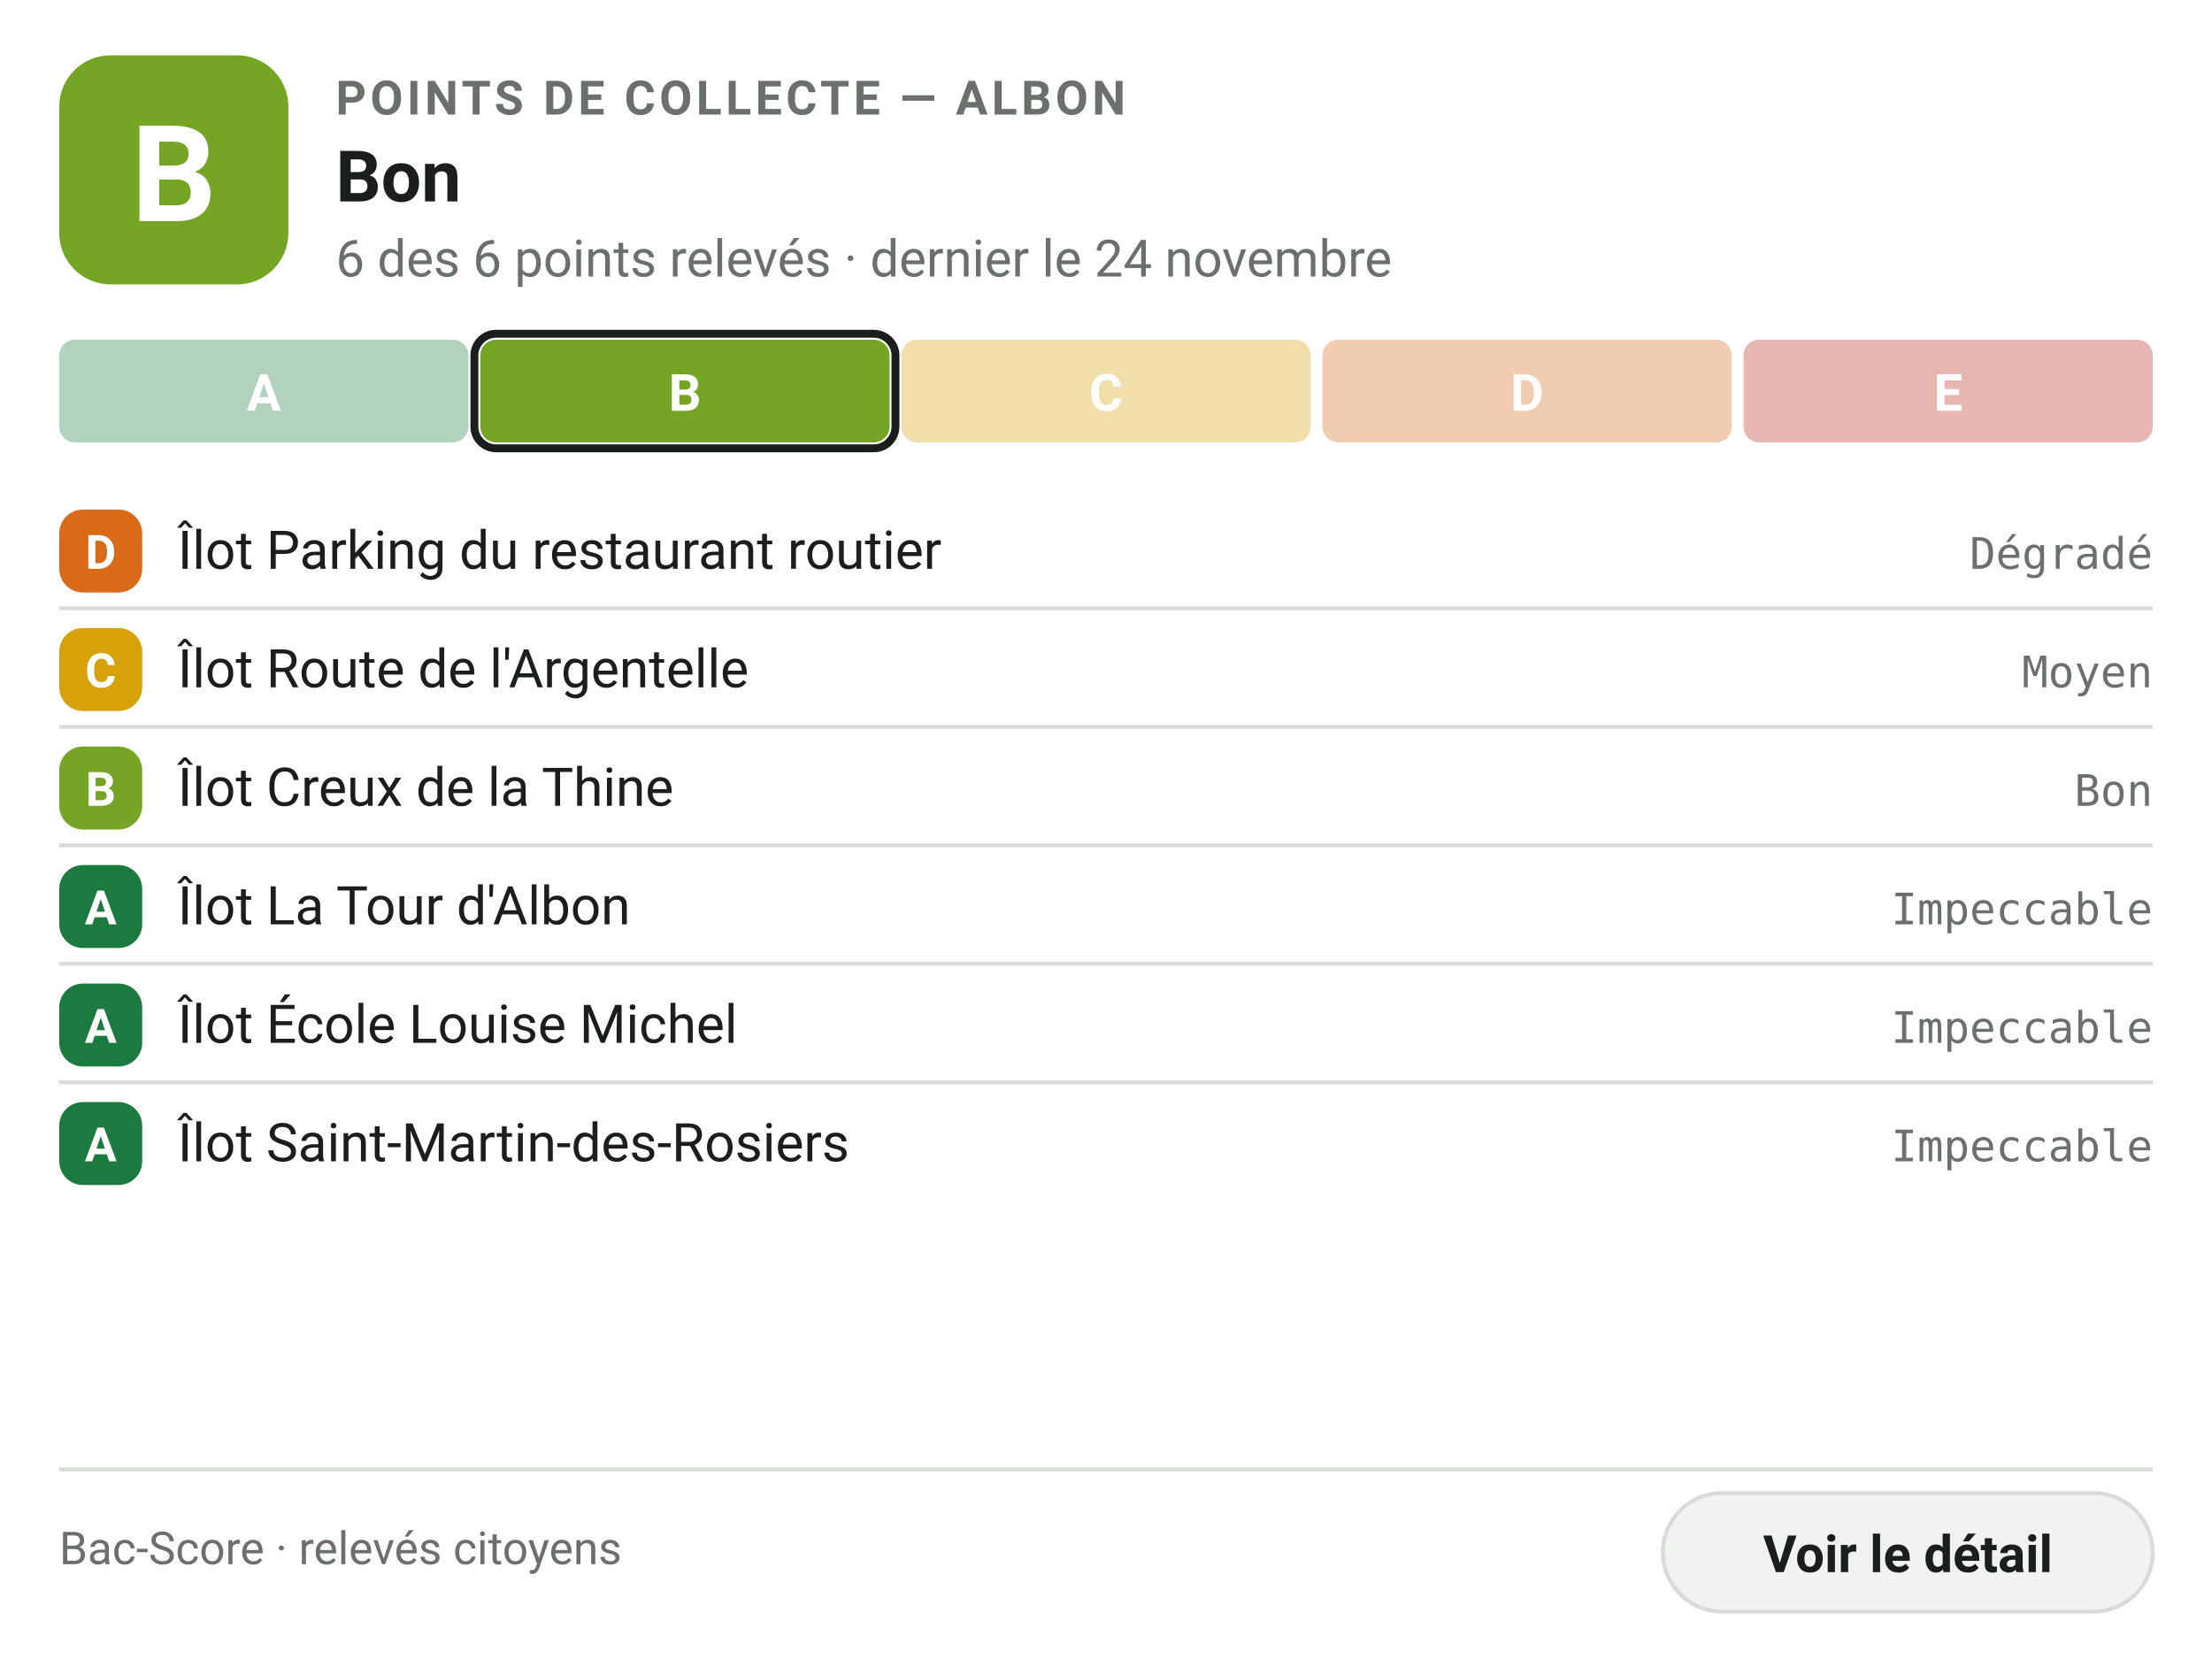
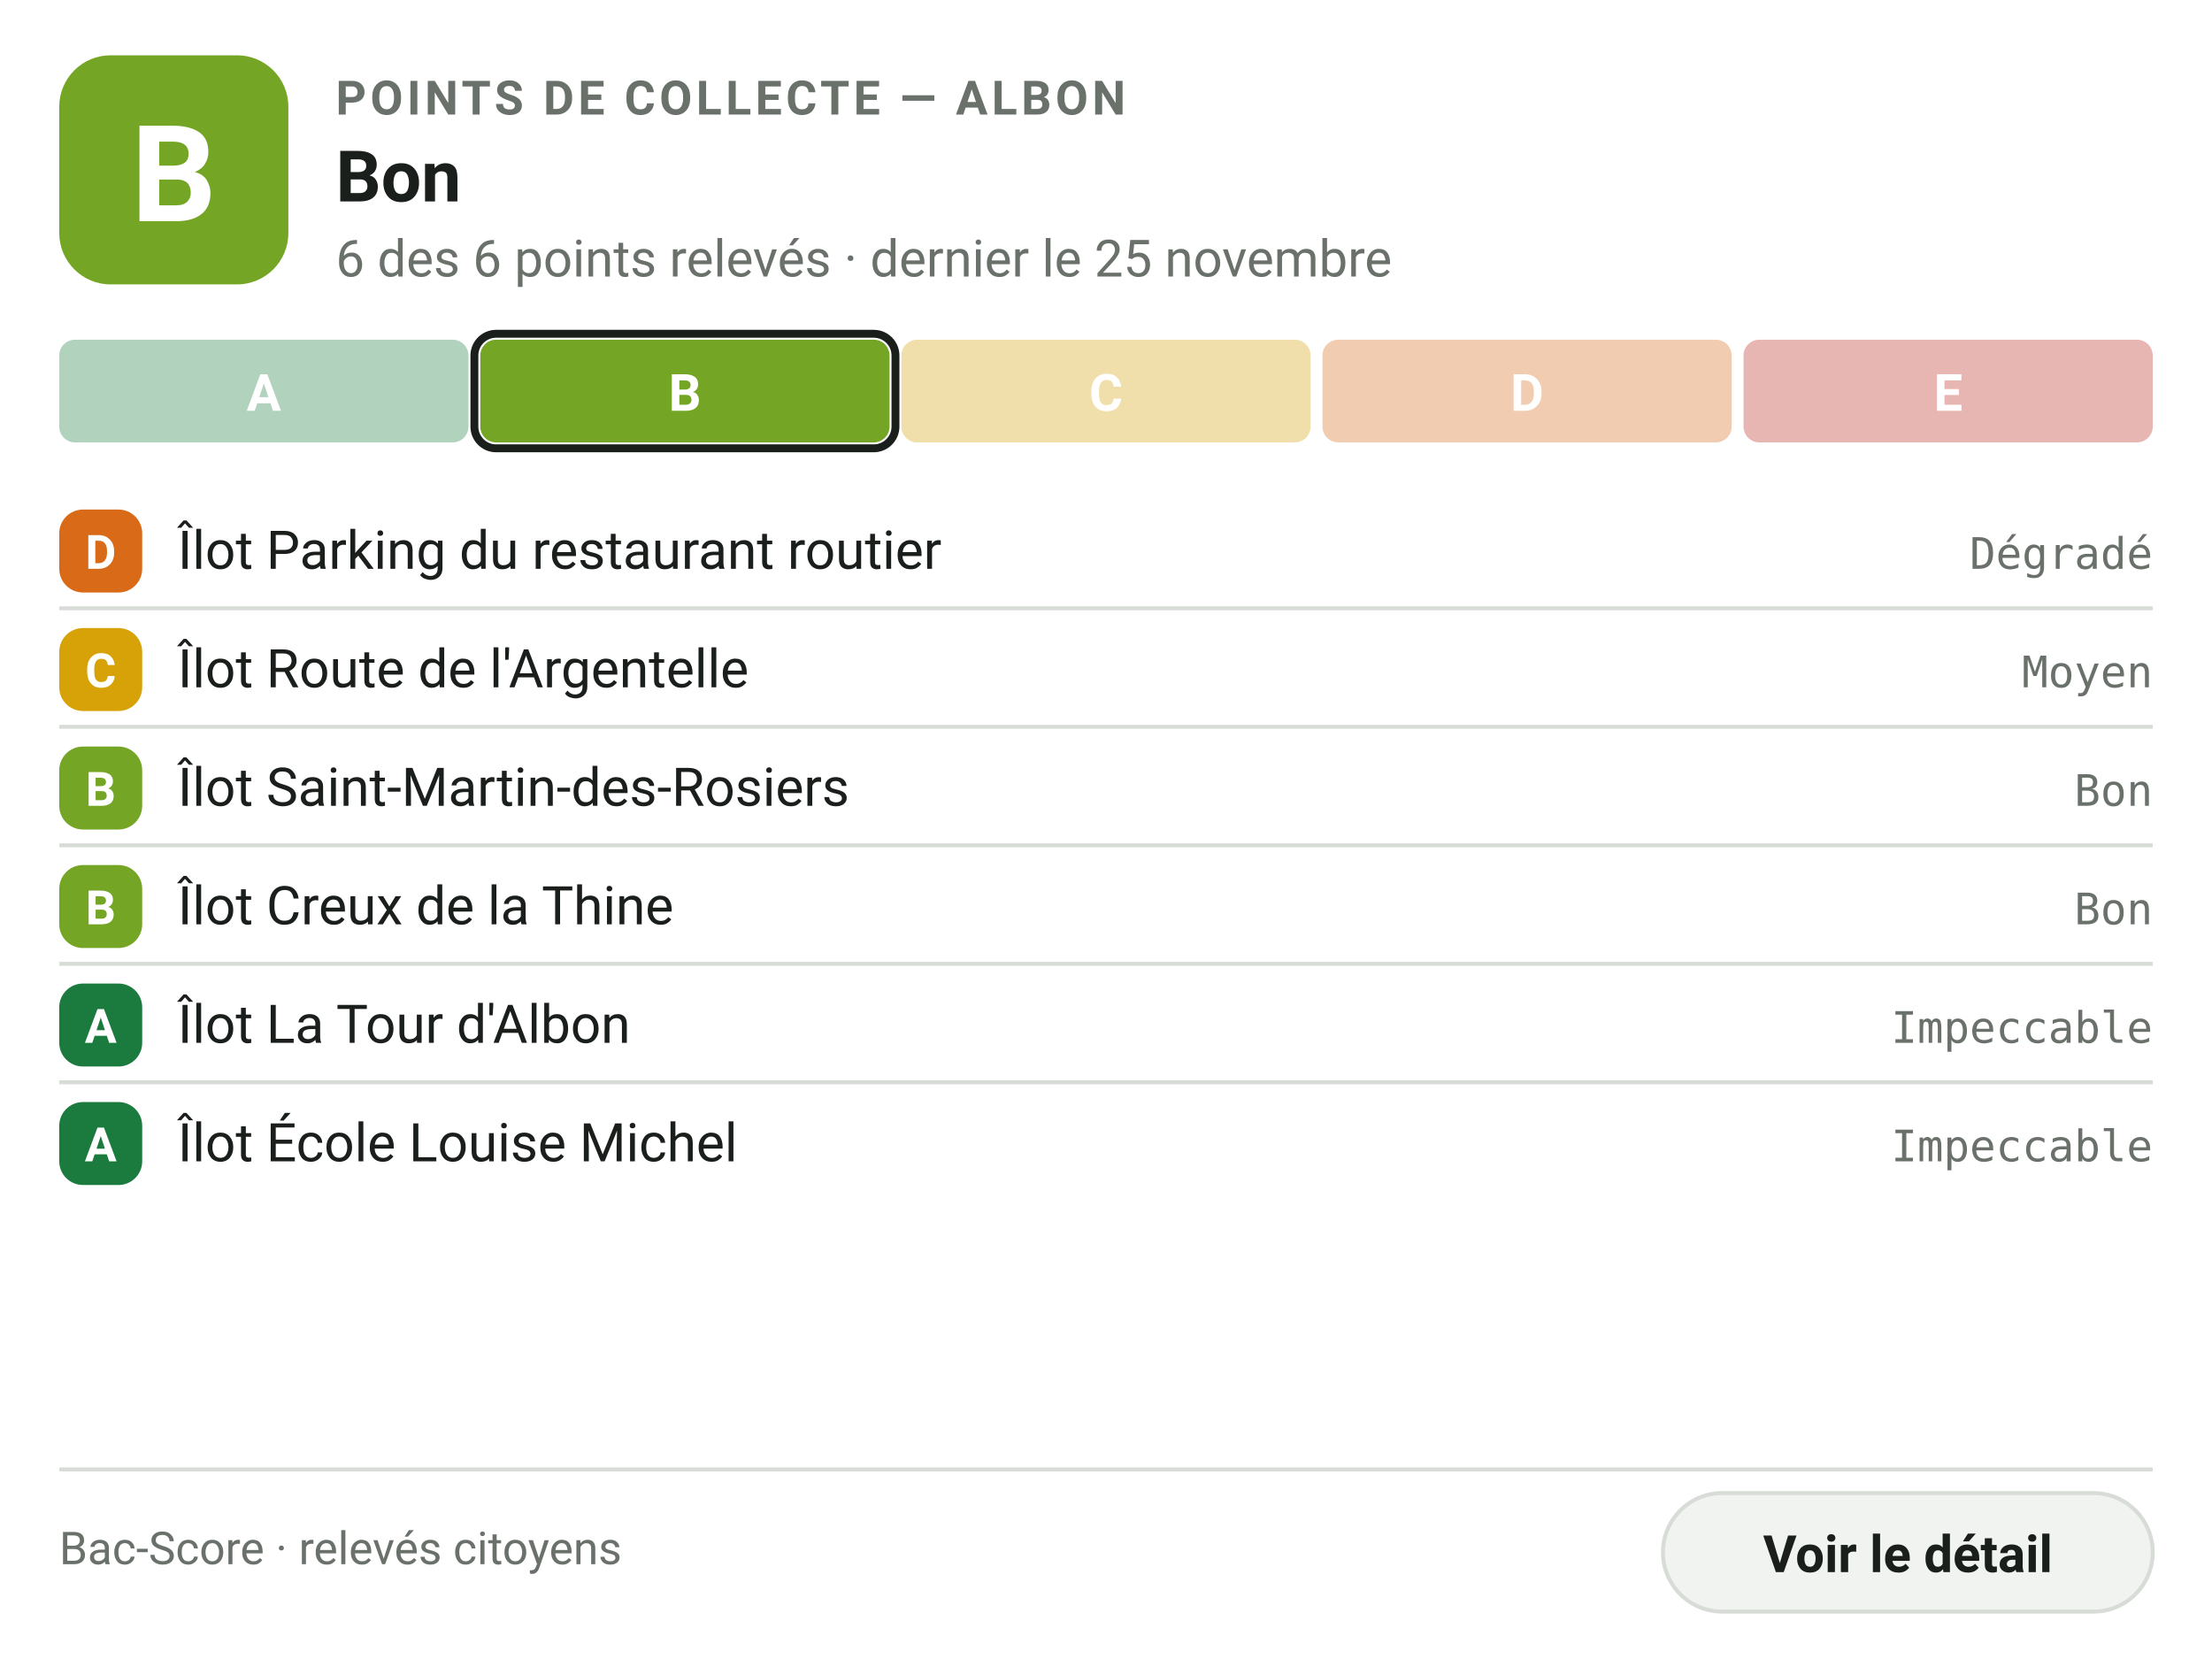
<svg xmlns="http://www.w3.org/2000/svg" width="560" height="420" viewBox="0 0 560 420" role="img" aria-label="Propreté des points de collecte — Albon : Bac-Score B">
  <rect width="560" height="420" fill="#FFFFFF" />
  <rect x="15" y="14" width="58" height="58" rx="13" fill="#74a524" />
  <text x="44" y="56" text-anchor="middle" font-family="Barlow, system-ui, -apple-system, 'Segoe UI', Roboto, sans-serif" font-size="34" font-weight="600" fill="#fff">B</text>
  <text x="85" y="29" font-family="Barlow, system-ui, -apple-system, 'Segoe UI', Roboto, sans-serif" font-size="12" font-weight="600" letter-spacing="1" fill="#6A716B">POINTS DE COLLECTE — ALBON</text>
  <text x="85" y="51" font-family="Barlow, system-ui, -apple-system, 'Segoe UI', Roboto, sans-serif" font-size="18" font-weight="600" fill="#1A1F1C">Bon</text>
-   <text x="85" y="70" font-family="Barlow, system-ui, -apple-system, 'Segoe UI', Roboto, sans-serif" font-size="13" fill="#6A716B">6 des 6 points relevés · dernier le 24 novembre</text>
+   <text x="85" y="70" font-family="Barlow, system-ui, -apple-system, 'Segoe UI', Roboto, sans-serif" font-size="13" fill="#6A716B">6 des 6 points relevés · dernier le 25 novembre</text>
  <rect x="15.0" y="86" width="103.6" height="26" rx="4" fill="#1b7a3e" opacity="0.34" />
  <text x="66.8" y="104" text-anchor="middle" font-family="Barlow, system-ui, -apple-system, 'Segoe UI', Roboto, sans-serif" font-size="13" font-weight="600" fill="#fff">A</text>
  <rect x="121.6" y="86" width="103.6" height="26" rx="4" fill="#74a524" />
  <rect x="120.1" y="84.5" width="106.6" height="29" rx="5.5" fill="none" stroke="#1A1F1C" stroke-width="2" />
  <text x="173.4" y="104" text-anchor="middle" font-family="Barlow, system-ui, -apple-system, 'Segoe UI', Roboto, sans-serif" font-size="13" font-weight="600" fill="#fff">B</text>
  <rect x="228.2" y="86" width="103.6" height="26" rx="4" fill="#d7a208" opacity="0.34" />
  <text x="280.0" y="104" text-anchor="middle" font-family="Barlow, system-ui, -apple-system, 'Segoe UI', Roboto, sans-serif" font-size="13" font-weight="600" fill="#fff">C</text>
  <rect x="334.8" y="86" width="103.6" height="26" rx="4" fill="#d96a18" opacity="0.34" />
  <text x="386.6" y="104" text-anchor="middle" font-family="Barlow, system-ui, -apple-system, 'Segoe UI', Roboto, sans-serif" font-size="13" font-weight="600" fill="#fff">D</text>
  <rect x="441.4" y="86" width="103.6" height="26" rx="4" fill="#bd2a1d" opacity="0.34" />
  <text x="493.2" y="104" text-anchor="middle" font-family="Barlow, system-ui, -apple-system, 'Segoe UI', Roboto, sans-serif" font-size="13" font-weight="600" fill="#fff">E</text>
  <rect x="15" y="129" width="21" height="21" rx="6" fill="#d96a18" />
  <text x="25.5" y="144" text-anchor="middle" font-family="Barlow, system-ui, -apple-system, 'Segoe UI', Roboto, sans-serif" font-size="12" font-weight="600" fill="#fff">D</text>
  <text x="45" y="144" font-family="Barlow, system-ui, -apple-system, 'Segoe UI', Roboto, sans-serif" font-size="13.5" fill="#1A1F1C">Îlot Parking du restaurant routier</text>
  <text x="545" y="144" text-anchor="end" font-family="'IBM Plex Mono', ui-monospace, SFMono-Regular, Menlo, monospace" font-size="11" fill="#6A716B">Dégradé</text>
  <line x1="15" y1="154" x2="545" y2="154" stroke="#D8DCD7" stroke-width="1" />
  <rect x="15" y="159" width="21" height="21" rx="6" fill="#d7a208" />
  <text x="25.5" y="174" text-anchor="middle" font-family="Barlow, system-ui, -apple-system, 'Segoe UI', Roboto, sans-serif" font-size="12" font-weight="600" fill="#fff">C</text>
  <text x="45" y="174" font-family="Barlow, system-ui, -apple-system, 'Segoe UI', Roboto, sans-serif" font-size="13.5" fill="#1A1F1C">Îlot Route de l'Argentelle</text>
  <text x="545" y="174" text-anchor="end" font-family="'IBM Plex Mono', ui-monospace, SFMono-Regular, Menlo, monospace" font-size="11" fill="#6A716B">Moyen</text>
  <line x1="15" y1="184" x2="545" y2="184" stroke="#D8DCD7" stroke-width="1" />
  <rect x="15" y="189" width="21" height="21" rx="6" fill="#74a524" />
  <text x="25.5" y="204" text-anchor="middle" font-family="Barlow, system-ui, -apple-system, 'Segoe UI', Roboto, sans-serif" font-size="12" font-weight="600" fill="#fff">B</text>
-   <text x="45" y="204" font-family="Barlow, system-ui, -apple-system, 'Segoe UI', Roboto, sans-serif" font-size="13.5" fill="#1A1F1C">Îlot Creux de la Thine</text>
+   <text x="45" y="204" font-family="Barlow, system-ui, -apple-system, 'Segoe UI', Roboto, sans-serif" font-size="13.5" fill="#1A1F1C">Îlot Saint-Martin-des-Rosiers</text>
  <text x="545" y="204" text-anchor="end" font-family="'IBM Plex Mono', ui-monospace, SFMono-Regular, Menlo, monospace" font-size="11" fill="#6A716B">Bon</text>
  <line x1="15" y1="214" x2="545" y2="214" stroke="#D8DCD7" stroke-width="1" />
-   <rect x="15" y="219" width="21" height="21" rx="6" fill="#1b7a3e" />
-   <text x="25.5" y="234" text-anchor="middle" font-family="Barlow, system-ui, -apple-system, 'Segoe UI', Roboto, sans-serif" font-size="12" font-weight="600" fill="#fff">A</text>
-   <text x="45" y="234" font-family="Barlow, system-ui, -apple-system, 'Segoe UI', Roboto, sans-serif" font-size="13.5" fill="#1A1F1C">Îlot La Tour d'Albon</text>
-   <text x="545" y="234" text-anchor="end" font-family="'IBM Plex Mono', ui-monospace, SFMono-Regular, Menlo, monospace" font-size="11" fill="#6A716B">Impeccable</text>
+   <rect x="15" y="219" width="21" height="21" rx="6" fill="#74a524" />
+   <text x="25.5" y="234" text-anchor="middle" font-family="Barlow, system-ui, -apple-system, 'Segoe UI', Roboto, sans-serif" font-size="12" font-weight="600" fill="#fff">B</text>
+   <text x="45" y="234" font-family="Barlow, system-ui, -apple-system, 'Segoe UI', Roboto, sans-serif" font-size="13.5" fill="#1A1F1C">Îlot Creux de la Thine</text>
+   <text x="545" y="234" text-anchor="end" font-family="'IBM Plex Mono', ui-monospace, SFMono-Regular, Menlo, monospace" font-size="11" fill="#6A716B">Bon</text>
  <line x1="15" y1="244" x2="545" y2="244" stroke="#D8DCD7" stroke-width="1" />
  <rect x="15" y="249" width="21" height="21" rx="6" fill="#1b7a3e" />
  <text x="25.5" y="264" text-anchor="middle" font-family="Barlow, system-ui, -apple-system, 'Segoe UI', Roboto, sans-serif" font-size="12" font-weight="600" fill="#fff">A</text>
-   <text x="45" y="264" font-family="Barlow, system-ui, -apple-system, 'Segoe UI', Roboto, sans-serif" font-size="13.5" fill="#1A1F1C">Îlot École Louise Michel</text>
+   <text x="45" y="264" font-family="Barlow, system-ui, -apple-system, 'Segoe UI', Roboto, sans-serif" font-size="13.5" fill="#1A1F1C">Îlot La Tour d'Albon</text>
  <text x="545" y="264" text-anchor="end" font-family="'IBM Plex Mono', ui-monospace, SFMono-Regular, Menlo, monospace" font-size="11" fill="#6A716B">Impeccable</text>
  <line x1="15" y1="274" x2="545" y2="274" stroke="#D8DCD7" stroke-width="1" />
  <rect x="15" y="279" width="21" height="21" rx="6" fill="#1b7a3e" />
  <text x="25.5" y="294" text-anchor="middle" font-family="Barlow, system-ui, -apple-system, 'Segoe UI', Roboto, sans-serif" font-size="12" font-weight="600" fill="#fff">A</text>
-   <text x="45" y="294" font-family="Barlow, system-ui, -apple-system, 'Segoe UI', Roboto, sans-serif" font-size="13.5" fill="#1A1F1C">Îlot Saint-Martin-des-Rosiers</text>
+   <text x="45" y="294" font-family="Barlow, system-ui, -apple-system, 'Segoe UI', Roboto, sans-serif" font-size="13.5" fill="#1A1F1C">Îlot École Louise Michel</text>
  <text x="545" y="294" text-anchor="end" font-family="'IBM Plex Mono', ui-monospace, SFMono-Regular, Menlo, monospace" font-size="11" fill="#6A716B">Impeccable</text>
  <line x1="15" y1="372" x2="545" y2="372" stroke="#D8DCD7" stroke-width="1" />
  <text x="15" y="396" font-family="Barlow, system-ui, -apple-system, 'Segoe UI', Roboto, sans-serif" font-size="11.5" fill="#6A716B">Bac-Score · relevés citoyens</text>
  <rect x="421" y="378" width="124" height="30" rx="15" fill="#F1F3F0" stroke="#D8DCD7" />
  <text x="483" y="398" text-anchor="middle" font-family="Barlow, system-ui, -apple-system, 'Segoe UI', Roboto, sans-serif" font-size="13" font-weight="600" fill="#1A1F1C">Voir le détail</text>
</svg>
